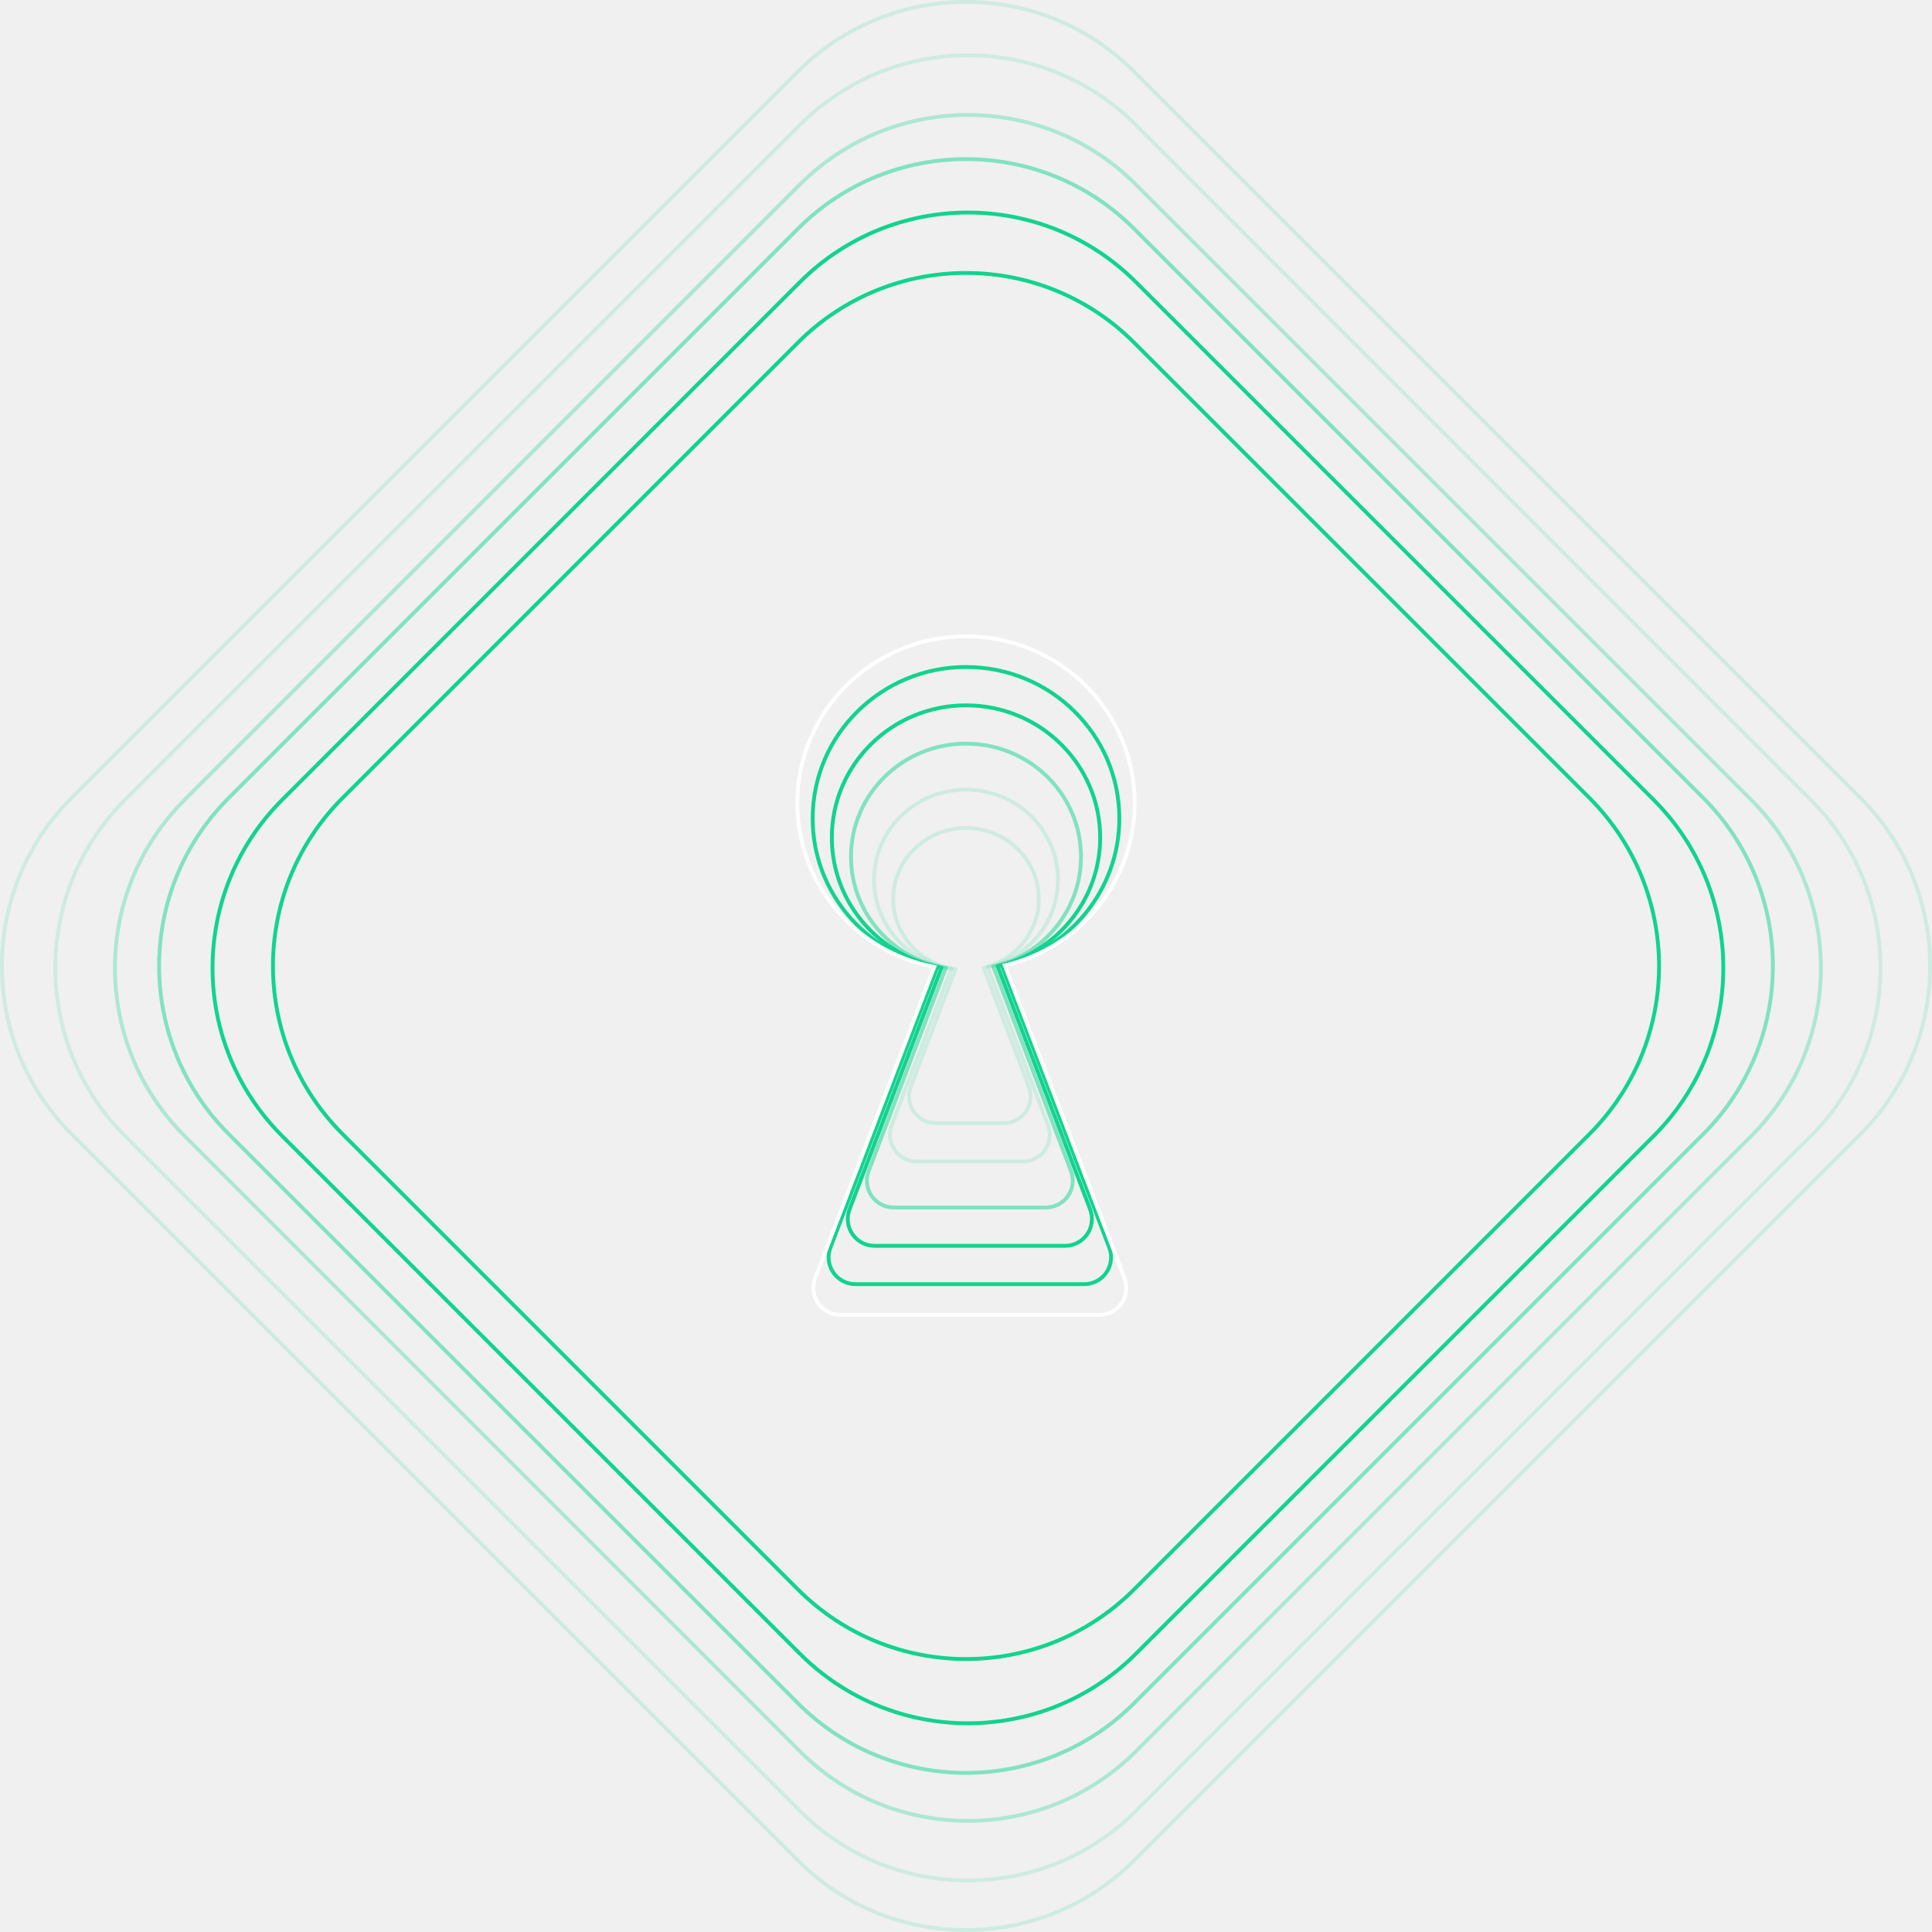
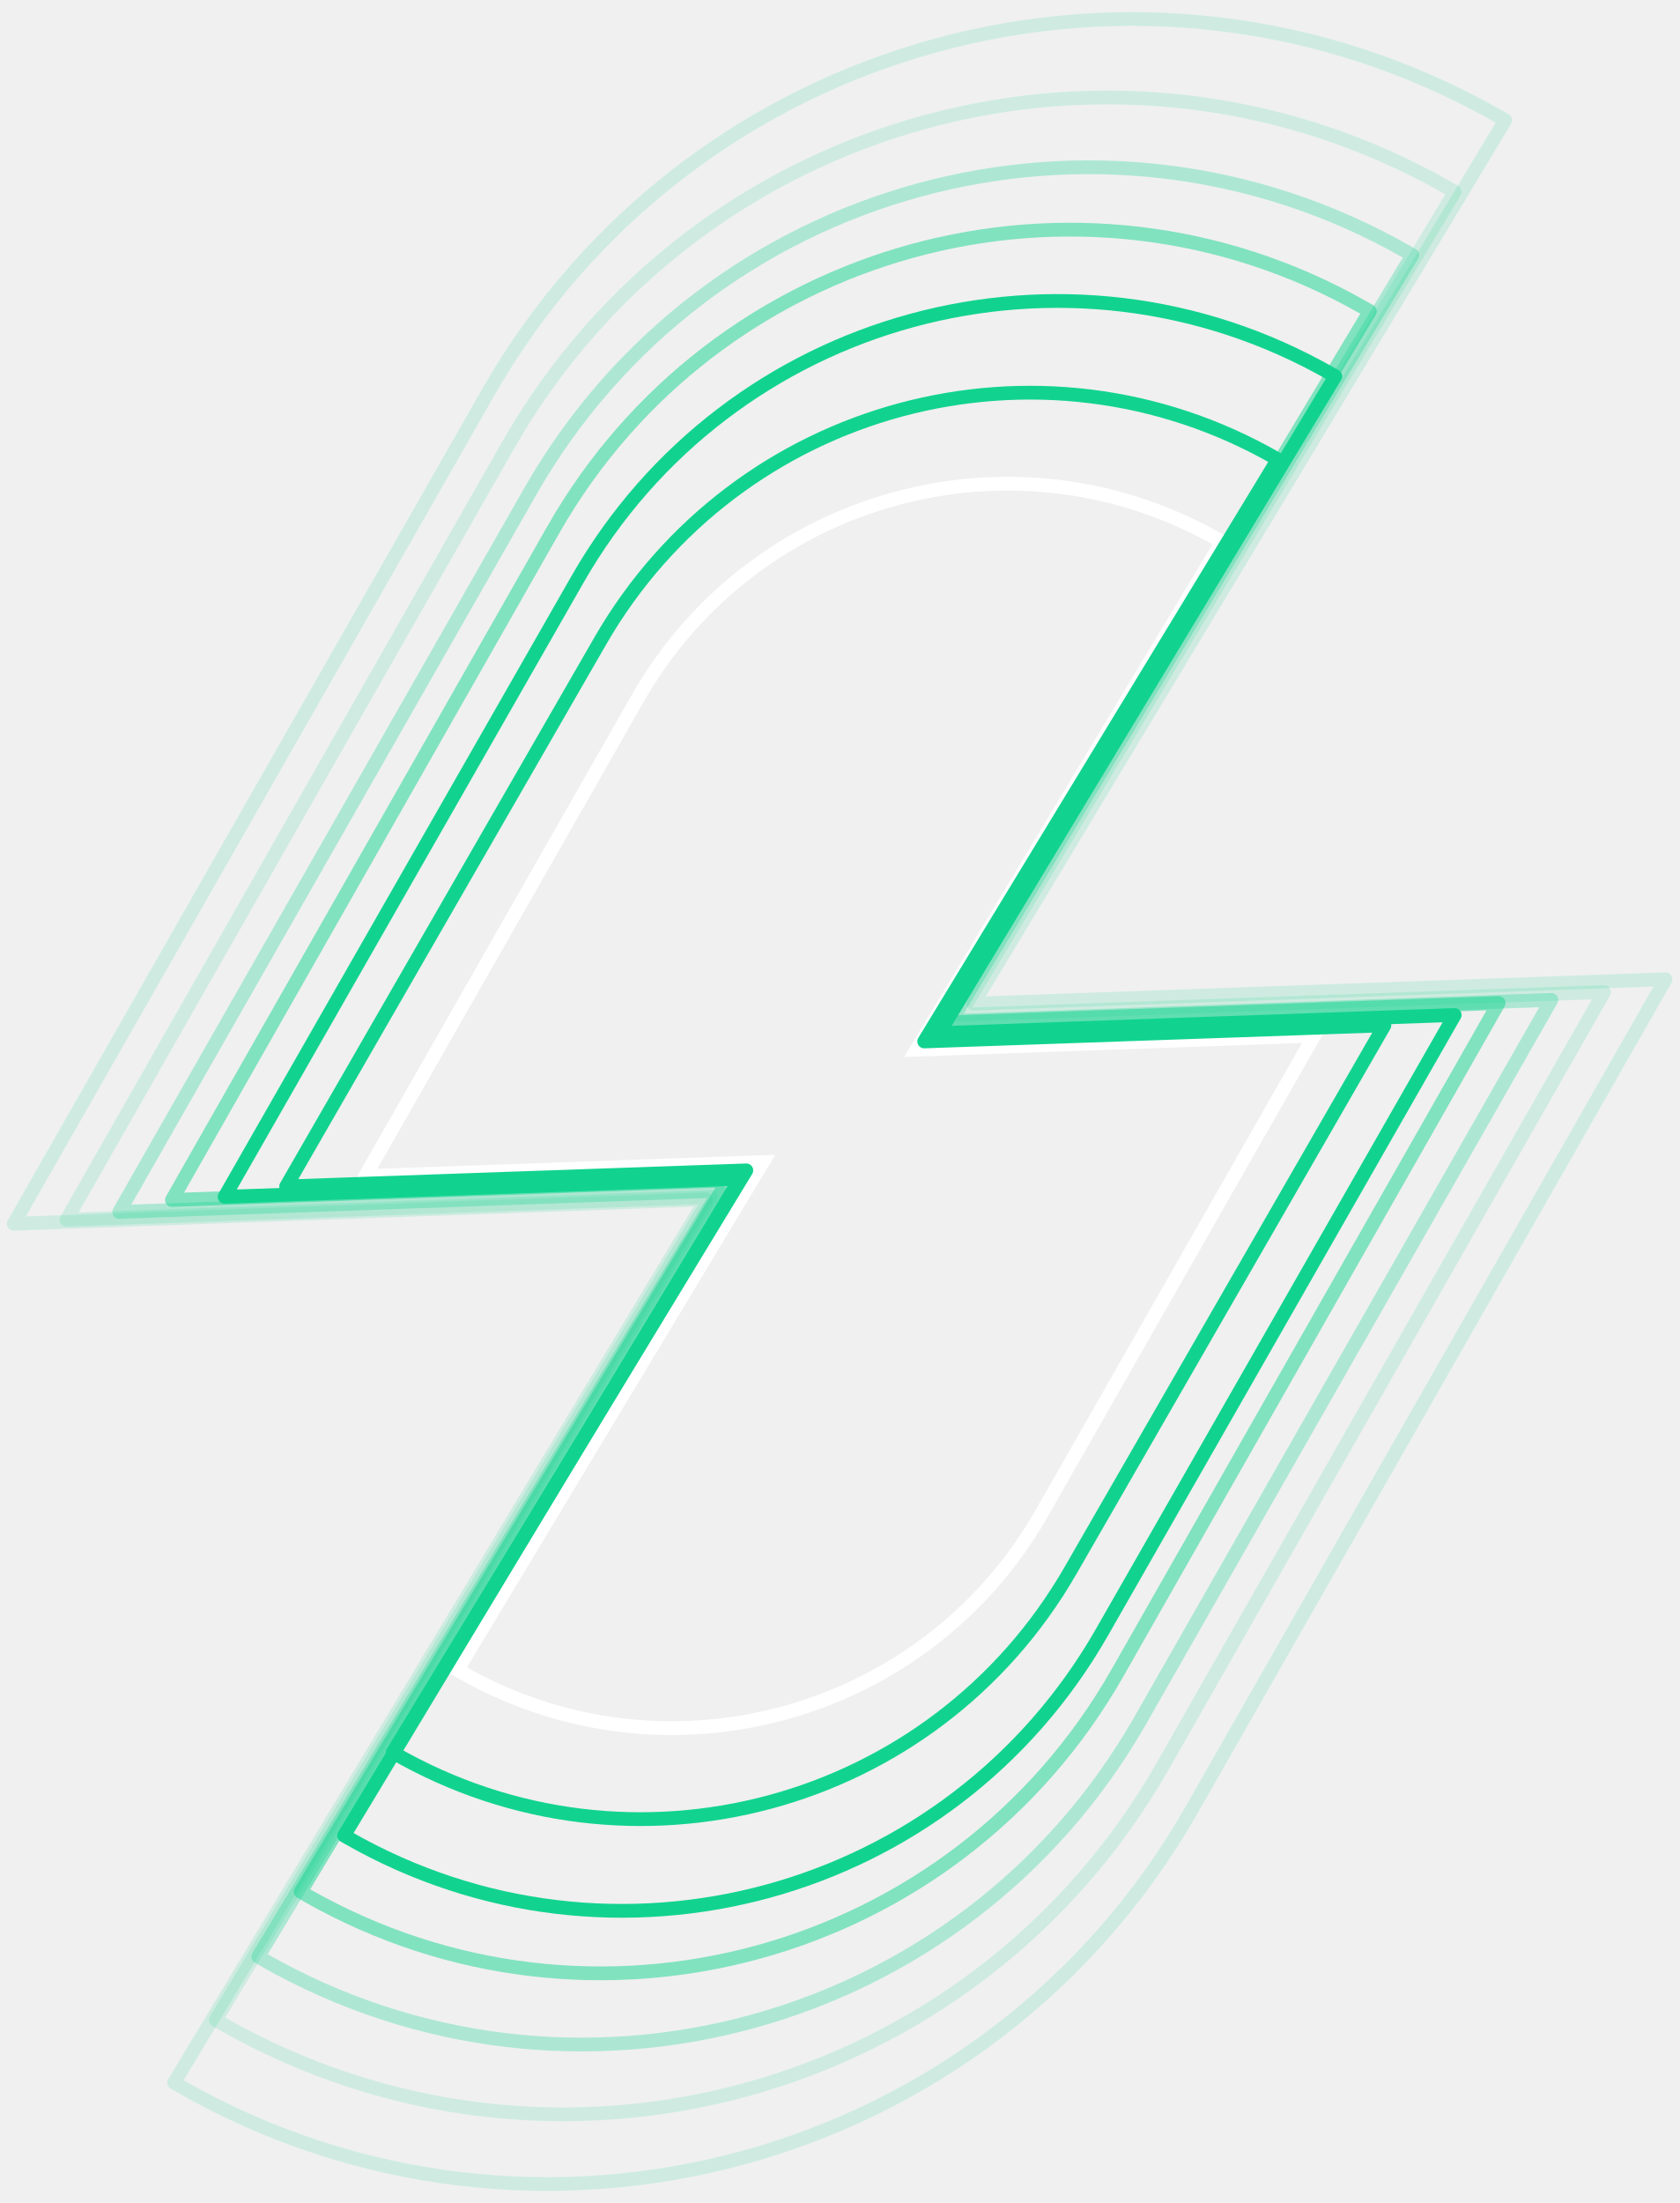
- <svg xmlns="http://www.w3.org/2000/svg" width="504" height="504">
+ <svg xmlns="http://www.w3.org/2000/svg" width="122" height="160">
  <g fill="none" fill-rule="evenodd">
-     <g transform="rotate(45 156.402 291.598)" stroke="#11D38F" stroke-linecap="round" stroke-linejoin="round">
-       <rect x="39.207" y="38.5" width="315" height="315" rx="62" />
-       <rect x="50" y="50" width="292" height="292" rx="62" />
-       <rect opacity=".5" x="29" y="29" width="334" height="334" rx="62" />
-       <rect opacity=".3" x="21.207" y="20.5" width="351" height="351" rx="62" />
-       <rect opacity=".152" x="10.207" y="9.5" width="373" height="373" rx="62" />
-       <rect opacity=".152" width="392" height="392" rx="62" />
-     </g>
-     <path d="M246.717 252.544C232.668 250.09 222 238.02 222 223.5c0-16.292 13.431-29.5 30-29.5 16.569 0 30 13.208 30 29.5 0 13.874-9.74 25.511-22.863 28.66l20.261 53.355a7 7 0 0 1-6.544 9.485h-39.708a7 7 0 0 1-6.544-9.485l20.115-52.97z" stroke="#11D38F" opacity=".5" stroke-linecap="round" stroke-linejoin="round" />
-     <path d="M248.162 252.701C236.732 250.902 228 241.2 228 229.5c0-12.979 10.745-23.5 24-23.5s24 10.521 24 23.5c0 11.056-7.797 20.329-18.301 22.834l15.685 41.174a7 7 0 0 1-6.541 9.492h-27.686a7 7 0 0 1-6.541-9.492l15.546-40.807z" stroke="#11D38F" opacity=".152" stroke-linecap="round" stroke-linejoin="round" />
-     <path d="M249.272 252.81C240.07 251.524 233 243.816 233 234.5c0-10.217 8.507-18.5 19-18.5s19 8.283 19 18.5c0 8.675-6.133 15.956-14.407 17.956l11.802 31.057a7 7 0 0 1-6.543 9.487h-17.704a7 7 0 0 1-6.543-9.487l11.667-30.702z" stroke="#11D38F" opacity=".152" stroke-linecap="round" stroke-linejoin="round" />
-     <path d="M245.61 252.426C229.33 249.466 217 235.402 217 218.5c0-19.054 15.67-34.5 35-34.5s35 15.446 35 34.5c0 16.255-11.405 29.885-26.757 33.538l24.147 63.473a7 7 0 0 1-6.542 9.489h-49.696a7 7 0 0 1-6.542-9.489l24-63.085z" stroke="#11D38F" stroke-linecap="round" stroke-linejoin="round" />
-     <path d="M244.502 252.307C225.995 248.841 212 232.785 212 213.5c0-21.815 17.909-39.5 40-39.5s40 17.685 40 39.5c0 18.636-13.07 34.258-30.651 38.415l28.035 73.593a7 7 0 0 1-6.541 9.492h-59.686a7 7 0 0 1-6.541-9.492l27.886-73.2z" stroke="#11D38F" stroke-linecap="round" stroke-linejoin="round" />
-     <path d="M243.728 252.233C223.382 248.406 208 230.729 208 209.5c0-24.024 19.7-43.5 44-43.5s44 19.476 44 43.5c0 20.58-14.456 37.823-33.877 42.343l31.242 81.656a7 7 0 0 1-6.538 9.501h-67.654a7 7 0 0 1-6.538-9.501l31.093-81.266z" stroke="#FFF" />
+     <path d="M66.582 76.235l28.886-1.019-19.79 34.691c-8.46 14.832-27.343 19.997-42.175 11.536a30.92 30.92 0 0 1-.279-.16l22.194-36.879-28.886 1.02 19.79-34.692c8.46-14.832 27.343-19.996 42.175-11.536l.279.161-22.194 36.878z" stroke="#FFF" />
+     <path d="M67.141 75.638l33.433-1.168-22.817 39.613c-9.923 17.228-31.933 23.15-49.16 13.226a35.91 35.91 0 0 1-.064-.036L54.22 85.002 20.787 86.17l22.818-39.614c9.923-17.227 31.932-23.149 49.16-13.226l.063.037-25.687 42.271z" stroke="#11D38F" stroke-linecap="round" stroke-linejoin="round" />
+     <path d="M68.236 75.036l37.445-1.318-25.632 44.84C69.05 137.8 44.536 144.483 25.294 133.484l-.3-.173 28.77-47.706-37.445 1.318 25.632-44.84C52.95 22.84 77.464 16.157 96.706 27.156l.3.173-28.77 47.706z" stroke="#11D38F" stroke-linecap="round" stroke-linejoin="round" />
+     <path d="M68.485 74.277l40.387-1.428-27.691 48.65c-11.795 20.72-38.154 27.957-58.876 16.162a43.196 43.196 0 0 1-.459-.265l31.03-51.673-40.387 1.428L40.181 38.5c11.795-20.72 38.154-27.957 58.875-16.162.154.087.307.175.46.265l-31.03 51.673z" stroke="#11D38F" opacity=".5" stroke-linecap="round" stroke-linejoin="round" />
+     <path d="M69.105 74.158l43.597-1.537-29.861 52.323c-12.779 22.389-41.287 30.18-63.677 17.402a46.67 46.67 0 0 1-.404-.233l33.496-55.632L8.66 88.02l29.86-52.324c12.778-22.39 41.287-30.18 63.677-17.403l.403.233-33.496 55.632z" stroke="#11D38F" opacity=".3" stroke-linecap="round" stroke-linejoin="round" />
+     <path d="M69.726 73.7l46.806-1.651-32.069 56.228c-13.706 24.031-44.298 32.402-68.33 18.696a50.087 50.087 0 0 1-.459-.265l35.962-59.769L4.83 88.591l32.068-56.228C50.604 8.331 81.197-.039 105.228 13.667c.154.087.307.176.46.265L69.726 73.7z" stroke="#11D38F" opacity=".152" stroke-linecap="round" stroke-linejoin="round" />
+     <path d="M70.717 72.894L121 71.121l-34.44 60.34c-14.74 25.824-47.624 34.81-73.448 20.07a53.829 53.829 0 0 1-.462-.267l38.633-64.158L1 88.879l34.44-60.34C50.18 2.716 83.064-6.27 108.888 8.47l.462.267-38.633 64.158z" stroke="#11D38F" opacity=".152" stroke-linecap="round" stroke-linejoin="round" />
  </g>
</svg>
